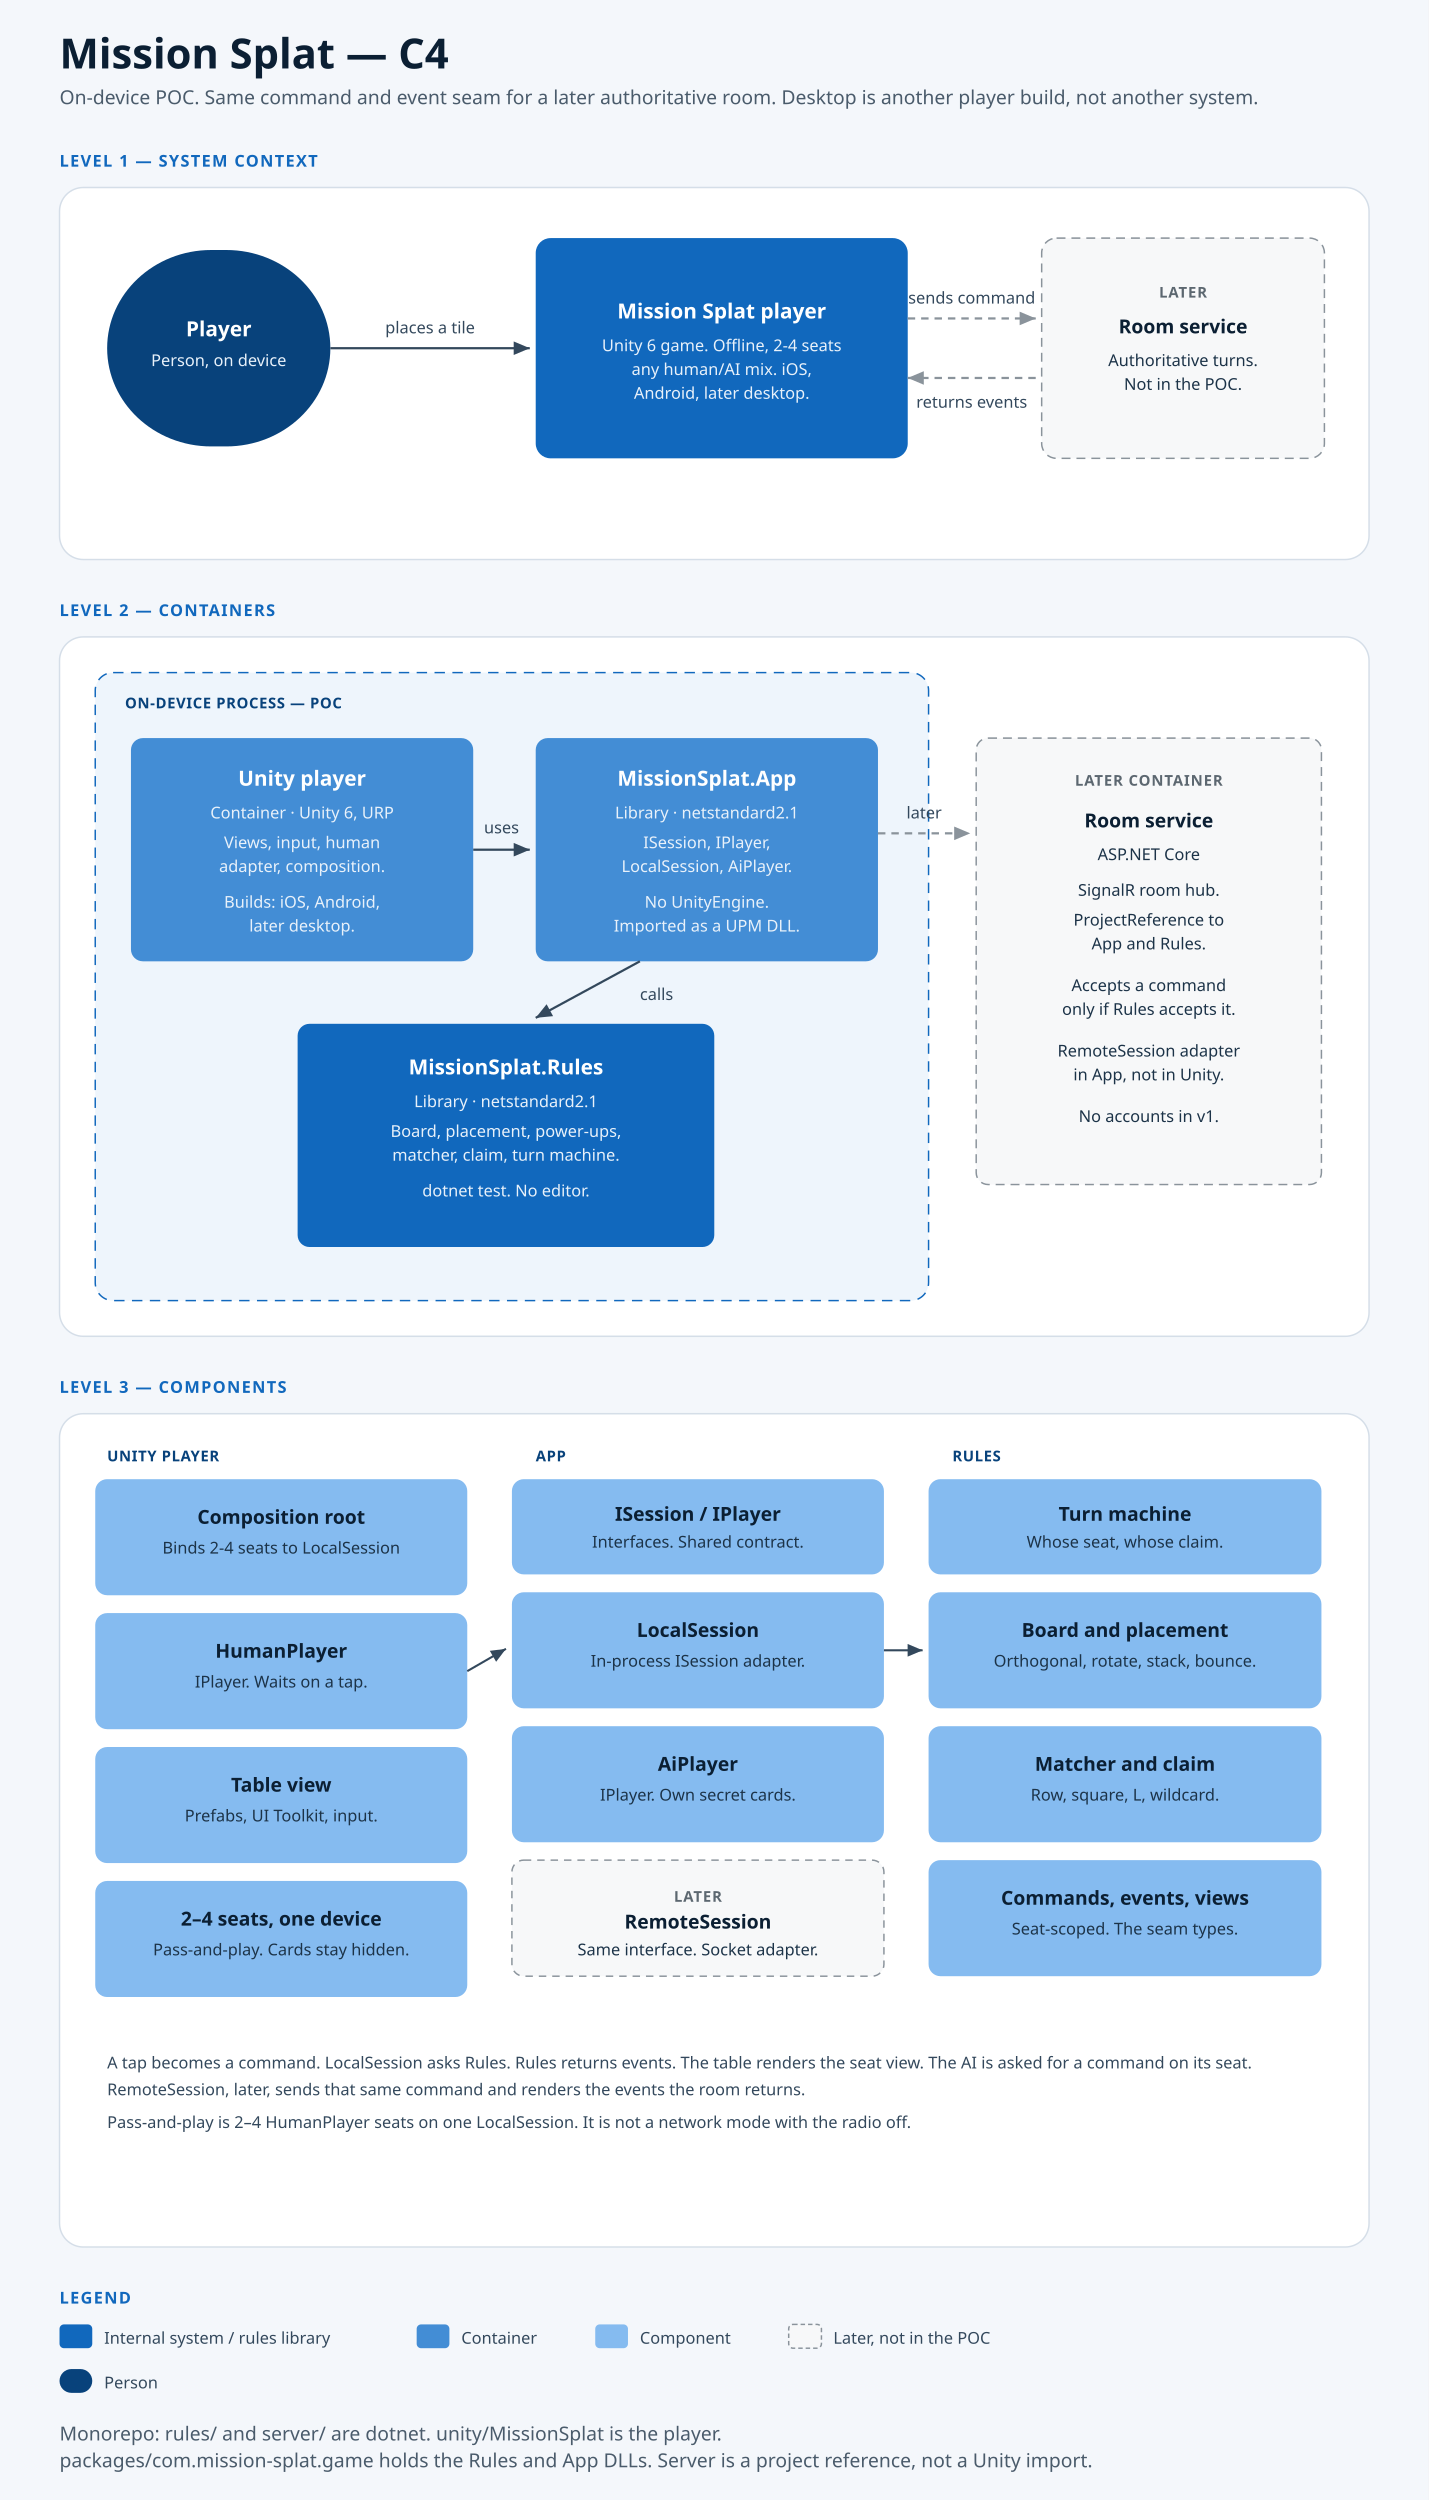
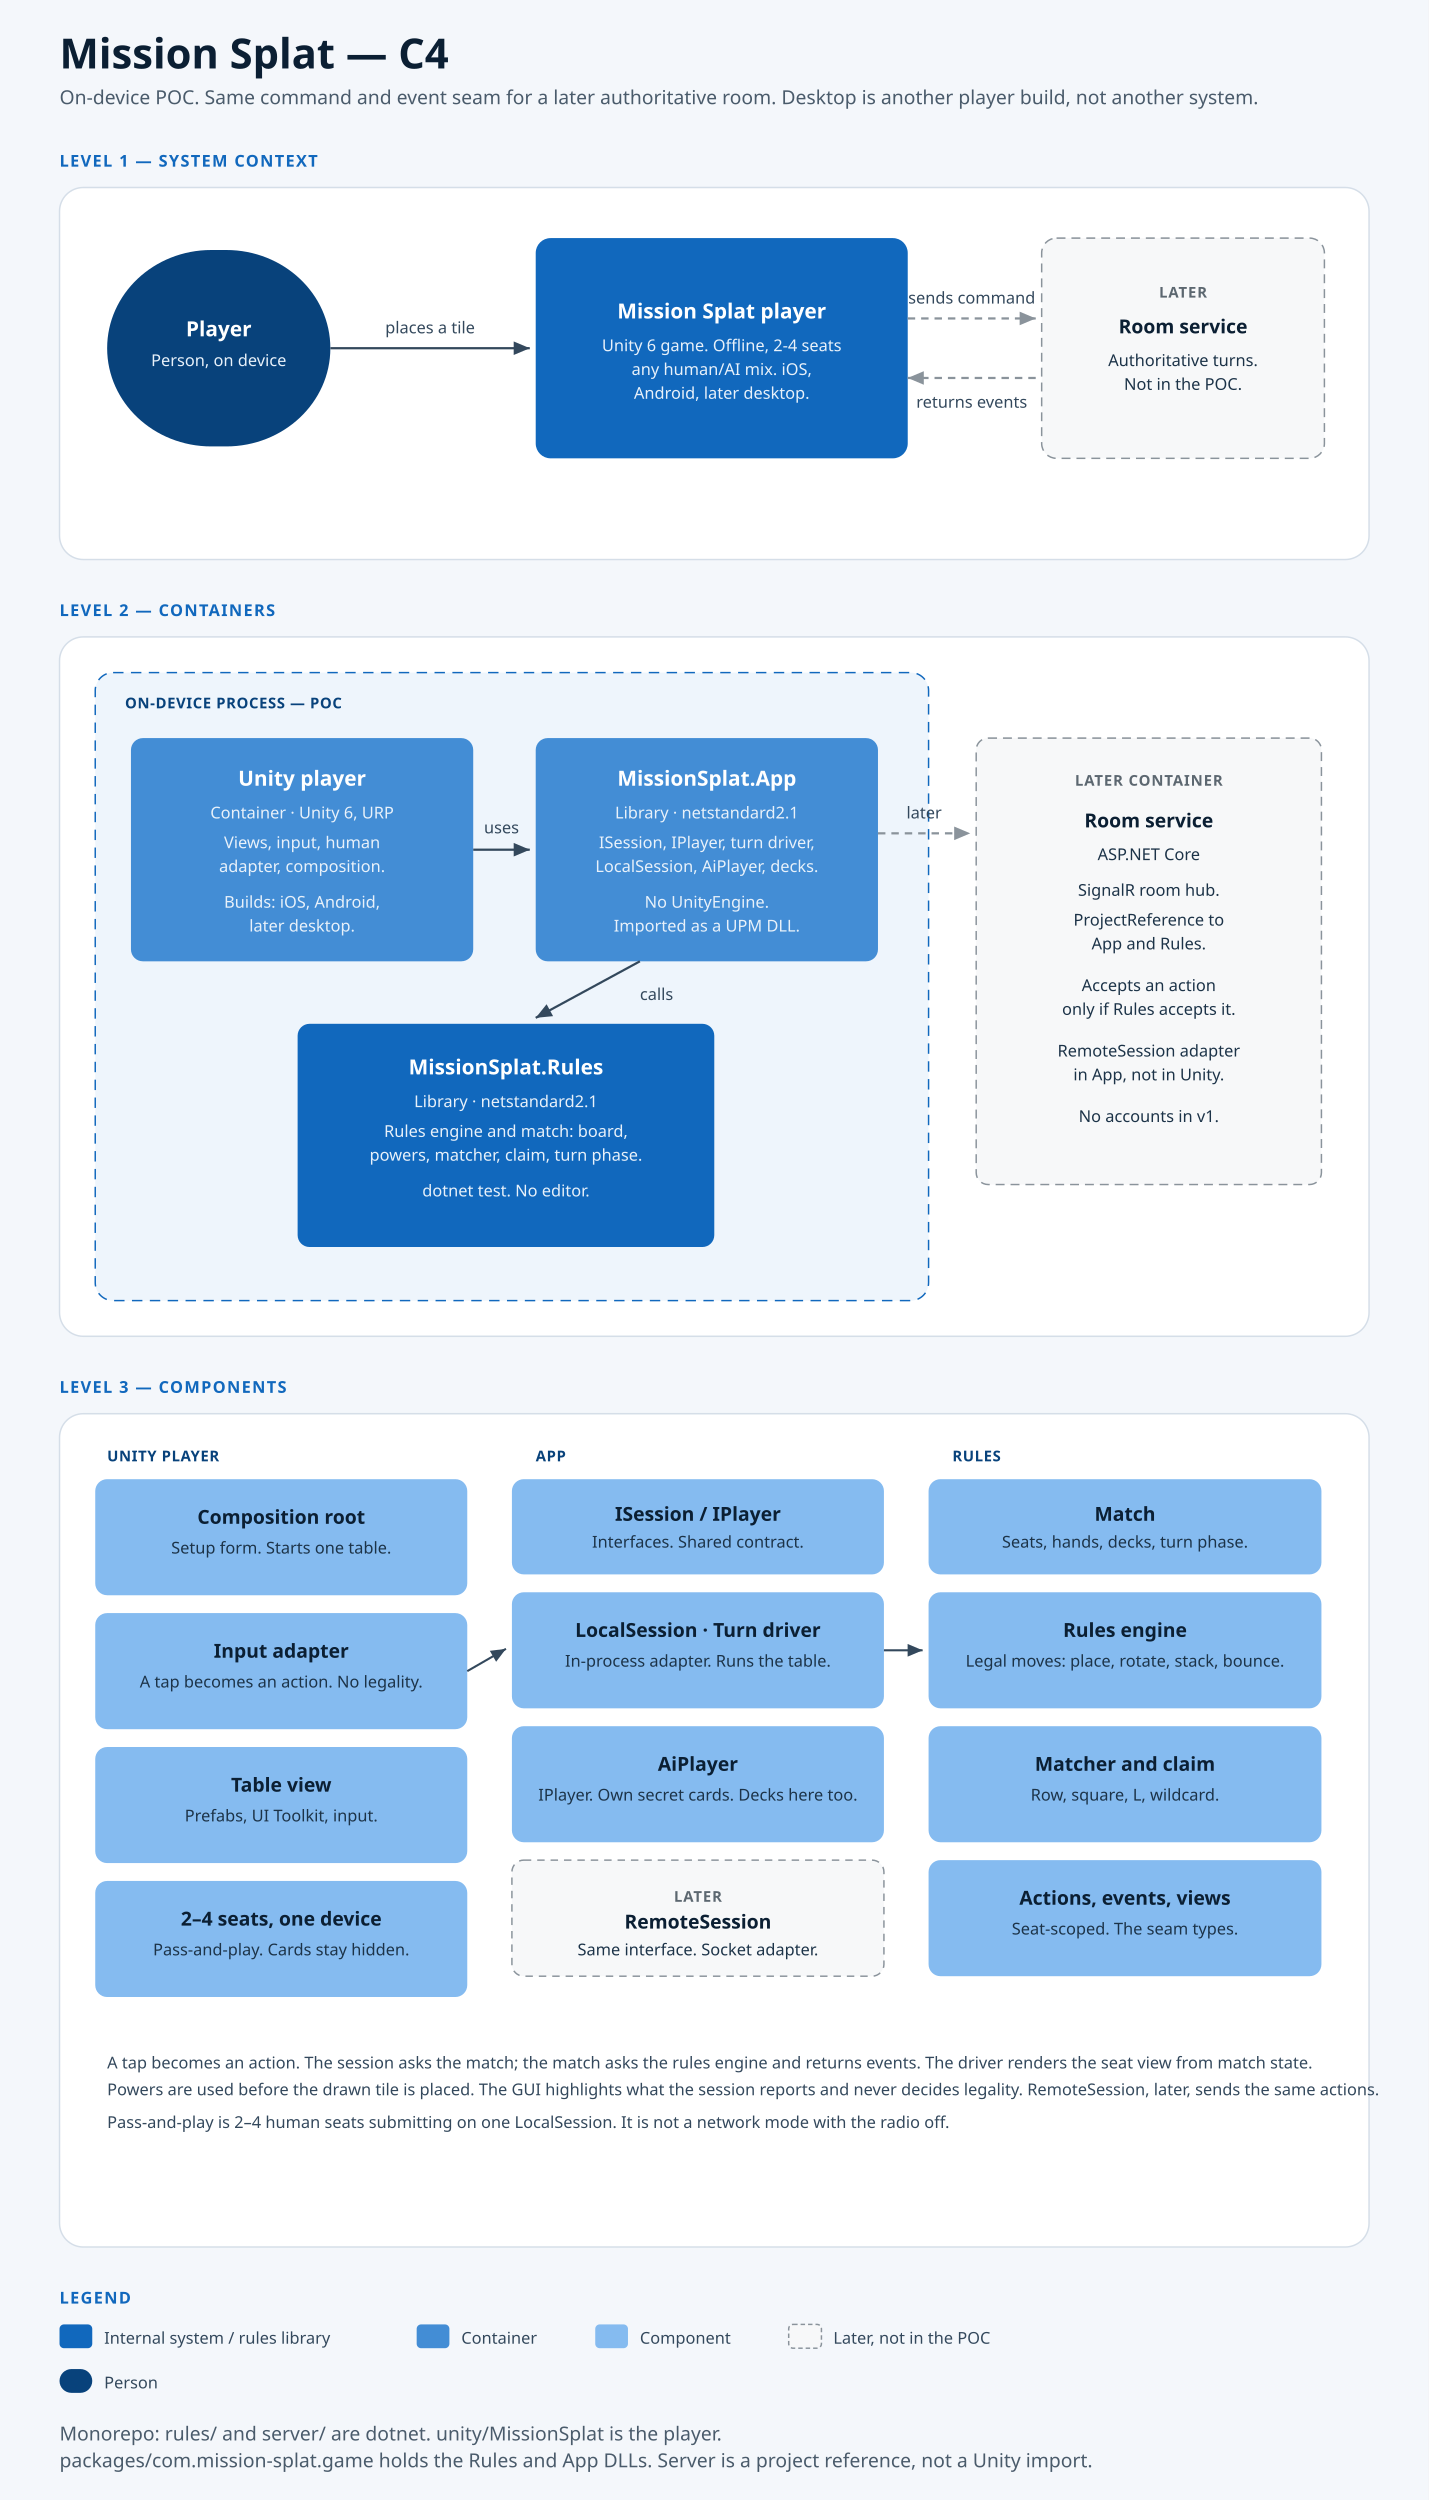
<svg xmlns="http://www.w3.org/2000/svg" viewBox="0 0 960 1680" width="960" height="1680" role="img" aria-labelledby="title desc">
  <defs>
    <style>
      .h1 { font: 700 28px system-ui, Segoe UI, sans-serif; fill: #0b1f33; }
      .h2 { font: 700 16px system-ui, Segoe UI, sans-serif; fill: #0b1f33; }
      .sub { font: 400 13px system-ui, Segoe UI, sans-serif; fill: #4a5b6b; }
      .box-title { font: 700 14px system-ui, Segoe UI, sans-serif; fill: #fff; }
      .box-title-dark { font: 700 13px system-ui, Segoe UI, sans-serif; fill: #0b1f33; }
      .box-body { font: 400 11px system-ui, Segoe UI, sans-serif; fill: #e8f1fa; }
      .box-body-dark { font: 400 11px system-ui, Segoe UI, sans-serif; fill: #1c3348; }
      .tag { font: 700 10px system-ui, Segoe UI, sans-serif; fill: #08427b; letter-spacing: .04em; }
      .rel { font: 400 11px system-ui, Segoe UI, sans-serif; fill: #33485c; }
      .level { font: 700 11px system-ui, Segoe UI, sans-serif; fill: #1168bd; letter-spacing: .08em; }
      .future { font: 700 10px system-ui, Segoe UI, sans-serif; fill: #5c6770; letter-spacing: .06em; }
    </style>
    <marker id="arrow" viewBox="0 0 10 10" refX="9" refY="5" markerWidth="8" markerHeight="8" orient="auto-start-reverse">
      <path d="M 0 1.2 L 9 5 L 0 8.8 z" fill="#33485c" />
    </marker>
    <marker id="arrow-future" viewBox="0 0 10 10" refX="9" refY="5" markerWidth="8" markerHeight="8" orient="auto-start-reverse">
      <path d="M 0 1.2 L 9 5 L 0 8.8 z" fill="#8a939b" />
    </marker>
  </defs>
  <rect width="960" height="1680" fill="#f4f7fb" />
  <text x="40" y="46" class="h1">Mission Splat — C4</text>
  <text x="40" y="70" class="sub">On-device POC. Same command and event seam for a later authoritative room. Desktop is another player build, not another system.</text>
  <text x="40" y="112" class="level">LEVEL 1 — SYSTEM CONTEXT</text>
  <rect x="40" y="126" width="880" height="250" rx="16" fill="#fff" stroke="#d5dee8" />
  <rect x="72" y="168" width="150" height="132" rx="70" fill="#08427b" />
  <text x="147" y="226" text-anchor="middle" class="box-title">Player</text>
  <text x="147" y="246" text-anchor="middle" class="box-body">Person, on device</text>
  <rect x="360" y="160" width="250" height="148" rx="10" fill="#1168bd" />
  <text x="485" y="214" text-anchor="middle" class="box-title">Mission Splat player</text>
  <text x="485" y="236" text-anchor="middle" class="box-body">Unity 6 game. Offline, 2-4 seats</text>
  <text x="485" y="252" text-anchor="middle" class="box-body">any human/AI mix. iOS,</text>
  <text x="485" y="268" text-anchor="middle" class="box-body">Android, later desktop.</text>
  <rect x="700" y="160" width="190" height="148" rx="10" fill="#f7f8f9" stroke="#8a939b" stroke-dasharray="6 4" />
  <text x="795" y="200" text-anchor="middle" class="future">LATER</text>
  <text x="795" y="224" text-anchor="middle" class="box-title-dark">Room service</text>
  <text x="795" y="246" text-anchor="middle" class="box-body-dark">Authoritative turns.</text>
  <text x="795" y="262" text-anchor="middle" class="box-body-dark">Not in the POC.</text>
  <line x1="222" y1="234" x2="356" y2="234" stroke="#33485c" stroke-width="1.5" marker-end="url(#arrow)" />
  <text x="289" y="224" text-anchor="middle" class="rel">places a tile</text>
  <line x1="610" y1="214" x2="696" y2="214" stroke="#8a939b" stroke-width="1.5" stroke-dasharray="5 4" marker-end="url(#arrow-future)" />
  <text x="653" y="204" text-anchor="middle" class="rel">sends command</text>
  <line x1="696" y1="254" x2="610" y2="254" stroke="#8a939b" stroke-width="1.5" stroke-dasharray="5 4" marker-end="url(#arrow-future)" />
  <text x="653" y="274" text-anchor="middle" class="rel">returns events</text>
  <text x="40" y="414" class="level">LEVEL 2 — CONTAINERS</text>
  <rect x="40" y="428" width="880" height="470" rx="16" fill="#fff" stroke="#d5dee8" />
  <rect x="64" y="452" width="560" height="422" rx="12" fill="#eef5fc" stroke="#1168bd" stroke-dasharray="7 5" />
  <text x="84" y="476" class="tag">ON-DEVICE PROCESS — POC</text>
  <rect x="88" y="496" width="230" height="150" rx="8" fill="#438dd5" />
  <text x="203" y="528" text-anchor="middle" class="box-title">Unity player</text>
  <text x="203" y="550" text-anchor="middle" class="box-body">Container · Unity 6, URP</text>
  <text x="203" y="570" text-anchor="middle" class="box-body">Views, input, human</text>
  <text x="203" y="586" text-anchor="middle" class="box-body">adapter, composition.</text>
  <text x="203" y="610" text-anchor="middle" class="box-body">Builds: iOS, Android,</text>
  <text x="203" y="626" text-anchor="middle" class="box-body">later desktop.</text>
  <rect x="360" y="496" width="230" height="150" rx="8" fill="#438dd5" />
  <text x="475" y="528" text-anchor="middle" class="box-title">MissionSplat.App</text>
  <text x="475" y="550" text-anchor="middle" class="box-body">Library · netstandard2.1</text>
-   <text x="475" y="570" text-anchor="middle" class="box-body">ISession, IPlayer,</text>
-   <text x="475" y="586" text-anchor="middle" class="box-body">LocalSession, AiPlayer.</text>
+   <text x="475" y="570" text-anchor="middle" class="box-body">ISession, IPlayer, turn driver,</text>
+   <text x="475" y="586" text-anchor="middle" class="box-body">LocalSession, AiPlayer, decks.</text>
  <text x="475" y="610" text-anchor="middle" class="box-body">No UnityEngine.</text>
  <text x="475" y="626" text-anchor="middle" class="box-body">Imported as a UPM DLL.</text>
  <rect x="200" y="688" width="280" height="150" rx="8" fill="#1168bd" />
  <text x="340" y="722" text-anchor="middle" class="box-title">MissionSplat.Rules</text>
  <text x="340" y="744" text-anchor="middle" class="box-body">Library · netstandard2.1</text>
-   <text x="340" y="764" text-anchor="middle" class="box-body">Board, placement, power-ups,</text>
-   <text x="340" y="780" text-anchor="middle" class="box-body">matcher, claim, turn machine.</text>
+   <text x="340" y="764" text-anchor="middle" class="box-body">Rules engine and match: board,</text>
+   <text x="340" y="780" text-anchor="middle" class="box-body">powers, matcher, claim, turn phase.</text>
  <text x="340" y="804" text-anchor="middle" class="box-body">dotnet test. No editor.</text>
  <line x1="318" y1="571" x2="356" y2="571" stroke="#33485c" stroke-width="1.5" marker-end="url(#arrow)" />
  <text x="337" y="560" text-anchor="middle" class="rel">uses</text>
  <line x1="430" y1="646" x2="360" y2="684" stroke="#33485c" stroke-width="1.5" marker-end="url(#arrow)" />
  <text x="430" y="672" class="rel">calls</text>
  <rect x="656" y="496" width="232" height="300" rx="8" fill="#f7f8f9" stroke="#8a939b" stroke-dasharray="6 4" />
  <text x="772" y="528" text-anchor="middle" class="future">LATER CONTAINER</text>
  <text x="772" y="556" text-anchor="middle" class="box-title-dark">Room service</text>
  <text x="772" y="578" text-anchor="middle" class="box-body-dark">ASP.NET Core</text>
  <text x="772" y="602" text-anchor="middle" class="box-body-dark">SignalR room hub.</text>
  <text x="772" y="622" text-anchor="middle" class="box-body-dark">ProjectReference to</text>
  <text x="772" y="638" text-anchor="middle" class="box-body-dark">App and Rules.</text>
-   <text x="772" y="666" text-anchor="middle" class="box-body-dark">Accepts a command</text>
+   <text x="772" y="666" text-anchor="middle" class="box-body-dark">Accepts an action</text>
  <text x="772" y="682" text-anchor="middle" class="box-body-dark">only if Rules accepts it.</text>
  <text x="772" y="710" text-anchor="middle" class="box-body-dark">RemoteSession adapter</text>
  <text x="772" y="726" text-anchor="middle" class="box-body-dark">in App, not in Unity.</text>
  <text x="772" y="754" text-anchor="middle" class="box-body-dark">No accounts in v1.</text>
  <line x1="590" y1="560" x2="652" y2="560" stroke="#8a939b" stroke-width="1.5" stroke-dasharray="5 4" marker-end="url(#arrow-future)" />
  <text x="621" y="550" text-anchor="middle" class="rel">later</text>
  <text x="40" y="936" class="level">LEVEL 3 — COMPONENTS</text>
  <rect x="40" y="950" width="880" height="560" rx="16" fill="#fff" stroke="#d5dee8" />
  <text x="72" y="982" class="tag">UNITY PLAYER</text>
  <rect x="64" y="994" width="250" height="78" rx="8" fill="#85bbf0" />
  <text x="189" y="1024" text-anchor="middle" class="box-title-dark">Composition root</text>
-   <text x="189" y="1044" text-anchor="middle" class="box-body-dark">Binds 2-4 seats to LocalSession</text>
+   <text x="189" y="1044" text-anchor="middle" class="box-body-dark">Setup form. Starts one table.</text>
  <rect x="64" y="1084" width="250" height="78" rx="8" fill="#85bbf0" />
-   <text x="189" y="1114" text-anchor="middle" class="box-title-dark">HumanPlayer</text>
-   <text x="189" y="1134" text-anchor="middle" class="box-body-dark">IPlayer. Waits on a tap.</text>
+   <text x="189" y="1114" text-anchor="middle" class="box-title-dark">Input adapter</text>
+   <text x="189" y="1134" text-anchor="middle" class="box-body-dark">A tap becomes an action. No legality.</text>
  <rect x="64" y="1174" width="250" height="78" rx="8" fill="#85bbf0" />
  <text x="189" y="1204" text-anchor="middle" class="box-title-dark">Table view</text>
  <text x="189" y="1224" text-anchor="middle" class="box-body-dark">Prefabs, UI Toolkit, input.</text>
  <rect x="64" y="1264" width="250" height="78" rx="8" fill="#85bbf0" />
  <text x="189" y="1294" text-anchor="middle" class="box-title-dark">2–4 seats, one device</text>
  <text x="189" y="1314" text-anchor="middle" class="box-body-dark">Pass-and-play. Cards stay hidden.</text>
  <text x="360" y="982" class="tag">APP</text>
  <rect x="344" y="994" width="250" height="64" rx="8" fill="#85bbf0" />
  <text x="469" y="1022" text-anchor="middle" class="box-title-dark">ISession / IPlayer</text>
  <text x="469" y="1040" text-anchor="middle" class="box-body-dark">Interfaces. Shared contract.</text>
  <rect x="344" y="1070" width="250" height="78" rx="8" fill="#85bbf0" />
-   <text x="469" y="1100" text-anchor="middle" class="box-title-dark">LocalSession</text>
-   <text x="469" y="1120" text-anchor="middle" class="box-body-dark">In-process ISession adapter.</text>
+   <text x="469" y="1100" text-anchor="middle" class="box-title-dark">LocalSession · Turn driver</text>
+   <text x="469" y="1120" text-anchor="middle" class="box-body-dark">In-process adapter. Runs the table.</text>
  <rect x="344" y="1160" width="250" height="78" rx="8" fill="#85bbf0" />
  <text x="469" y="1190" text-anchor="middle" class="box-title-dark">AiPlayer</text>
-   <text x="469" y="1210" text-anchor="middle" class="box-body-dark">IPlayer. Own secret cards.</text>
+   <text x="469" y="1210" text-anchor="middle" class="box-body-dark">IPlayer. Own secret cards. Decks here too.</text>
  <rect x="344" y="1250" width="250" height="78" rx="8" fill="#f7f8f9" stroke="#8a939b" stroke-dasharray="5 4" />
  <text x="469" y="1278" text-anchor="middle" class="future">LATER</text>
  <text x="469" y="1296" text-anchor="middle" class="box-title-dark">RemoteSession</text>
  <text x="469" y="1314" text-anchor="middle" class="box-body-dark">Same interface. Socket adapter.</text>
  <text x="640" y="982" class="tag">RULES</text>
  <rect x="624" y="994" width="264" height="64" rx="8" fill="#85bbf0" />
-   <text x="756" y="1022" text-anchor="middle" class="box-title-dark">Turn machine</text>
-   <text x="756" y="1040" text-anchor="middle" class="box-body-dark">Whose seat, whose claim.</text>
+   <text x="756" y="1022" text-anchor="middle" class="box-title-dark">Match</text>
+   <text x="756" y="1040" text-anchor="middle" class="box-body-dark">Seats, hands, decks, turn phase.</text>
  <rect x="624" y="1070" width="264" height="78" rx="8" fill="#85bbf0" />
-   <text x="756" y="1100" text-anchor="middle" class="box-title-dark">Board and placement</text>
-   <text x="756" y="1120" text-anchor="middle" class="box-body-dark">Orthogonal, rotate, stack, bounce.</text>
+   <text x="756" y="1100" text-anchor="middle" class="box-title-dark">Rules engine</text>
+   <text x="756" y="1120" text-anchor="middle" class="box-body-dark">Legal moves: place, rotate, stack, bounce.</text>
  <rect x="624" y="1160" width="264" height="78" rx="8" fill="#85bbf0" />
  <text x="756" y="1190" text-anchor="middle" class="box-title-dark">Matcher and claim</text>
  <text x="756" y="1210" text-anchor="middle" class="box-body-dark">Row, square, L, wildcard.</text>
  <rect x="624" y="1250" width="264" height="78" rx="8" fill="#85bbf0" />
-   <text x="756" y="1280" text-anchor="middle" class="box-title-dark">Commands, events, views</text>
+   <text x="756" y="1280" text-anchor="middle" class="box-title-dark">Actions, events, views</text>
  <text x="756" y="1300" text-anchor="middle" class="box-body-dark">Seat-scoped. The seam types.</text>
  <line x1="314" y1="1123" x2="340" y2="1108" stroke="#33485c" stroke-width="1.4" marker-end="url(#arrow)" />
  <line x1="594" y1="1109" x2="620" y2="1109" stroke="#33485c" stroke-width="1.4" marker-end="url(#arrow)" />
-   <text x="72" y="1390" class="rel">A tap becomes a command. LocalSession asks Rules. Rules returns events. The table renders the seat view. The AI is asked for a command on its seat.</text>
-   <text x="72" y="1408" class="rel">RemoteSession, later, sends that same command and renders the events the room returns.</text>
-   <text x="72" y="1430" class="rel">Pass-and-play is 2–4 HumanPlayer seats on one LocalSession. It is not a network mode with the radio off.</text>
+   <text x="72" y="1390" class="rel">A tap becomes an action. The session asks the match; the match asks the rules engine and returns events. The driver renders the seat view from match state.</text>
+   <text x="72" y="1408" class="rel">Powers are used before the drawn tile is placed. The GUI highlights what the session reports and never decides legality. RemoteSession, later, sends the same actions.</text>
+   <text x="72" y="1430" class="rel">Pass-and-play is 2–4 human seats submitting on one LocalSession. It is not a network mode with the radio off.</text>
  <text x="40" y="1548" class="level">LEGEND</text>
  <rect x="40" y="1562" width="22" height="16" rx="3" fill="#1168bd" />
  <text x="70" y="1575" class="rel">Internal system / rules library</text>
  <rect x="280" y="1562" width="22" height="16" rx="3" fill="#438dd5" />
  <text x="310" y="1575" class="rel">Container</text>
  <rect x="400" y="1562" width="22" height="16" rx="3" fill="#85bbf0" />
  <text x="430" y="1575" class="rel">Component</text>
  <rect x="530" y="1562" width="22" height="16" rx="3" fill="#f7f8f9" stroke="#8a939b" stroke-dasharray="3 2" />
  <text x="560" y="1575" class="rel">Later, not in the POC</text>
  <rect x="40" y="1592" width="22" height="16" rx="8" fill="#08427b" />
  <text x="70" y="1605" class="rel">Person</text>
  <text x="40" y="1640" class="sub">Monorepo: rules/ and server/ are dotnet. unity/MissionSplat is the player.</text>
  <text x="40" y="1658" class="sub">packages/com.mission-splat.game holds the Rules and App DLLs. Server is a project reference, not a Unity import.</text>
</svg>
